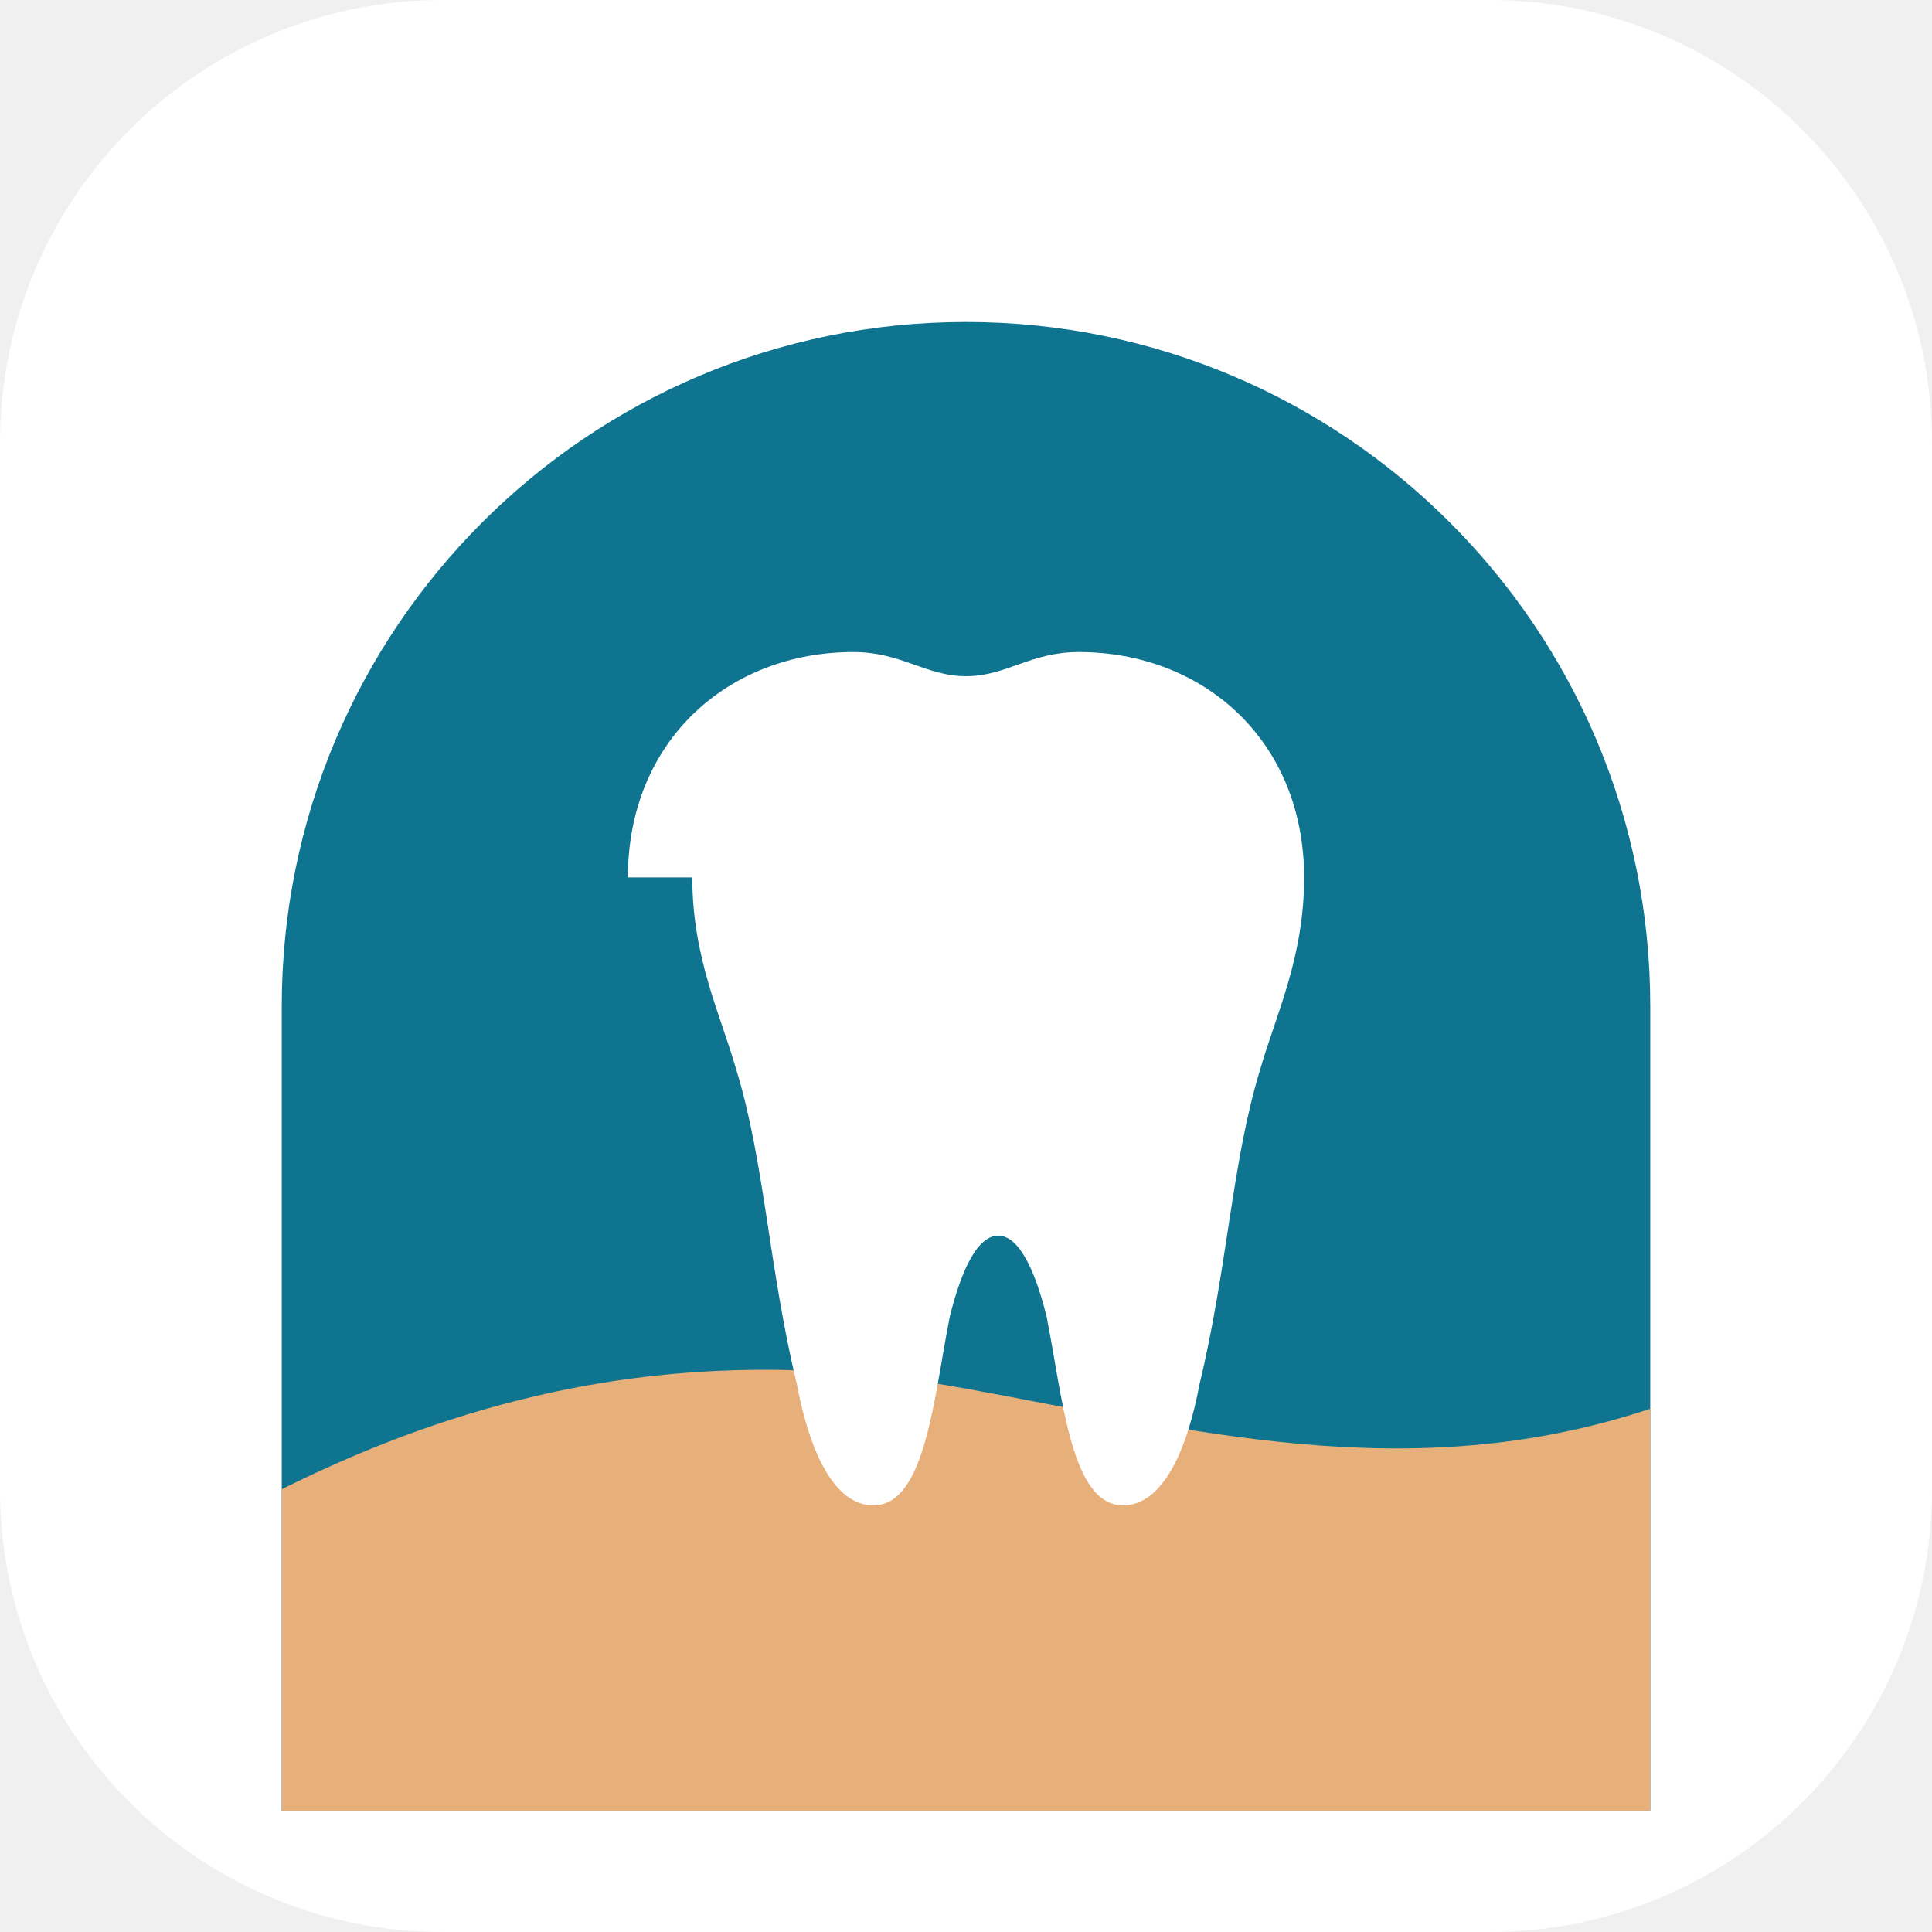
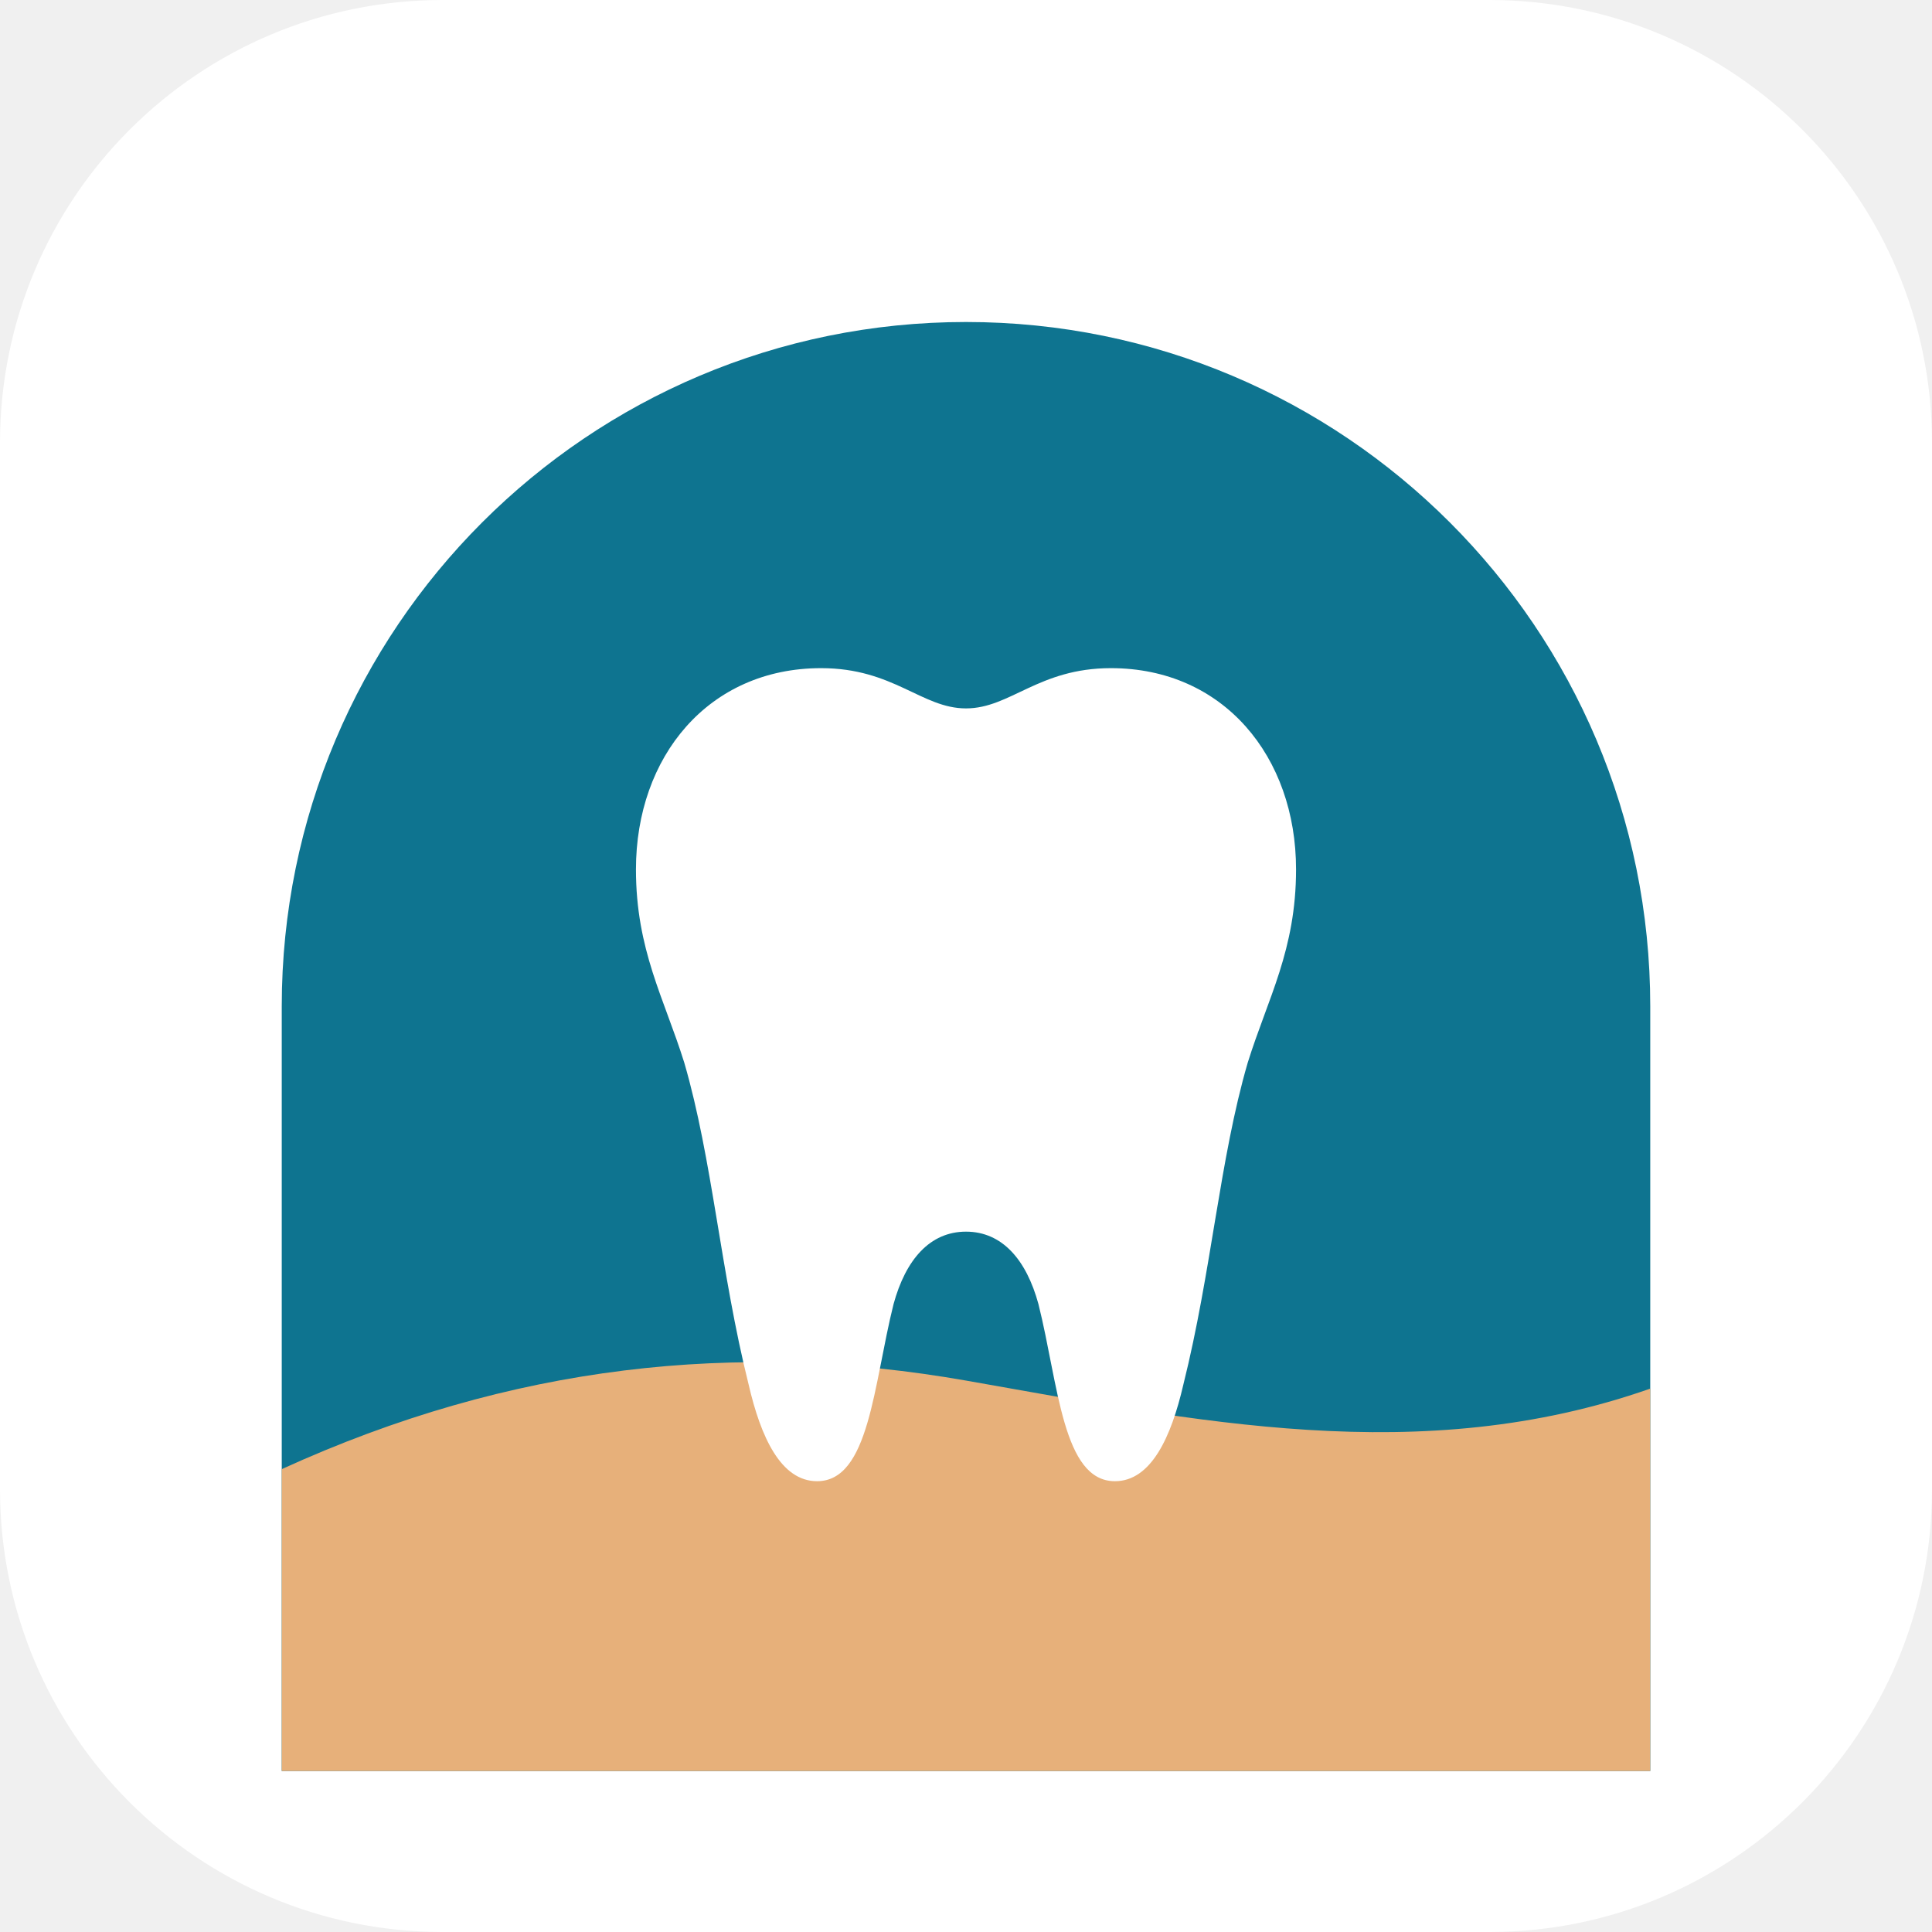
<svg xmlns="http://www.w3.org/2000/svg" viewBox="0 0 48 48">
  <rect width="48" height="48" rx="11" fill="#ffffff" />
-   <path d="M7 45V25a17 17 0 0 1 34 0v20z" fill="#0e7490" />
-   <path d="M7 45v-8c6-3 11.5-3.5 17-2.5S35 37 41 35v10z" fill="#e7b07a" />
-   <path d="M15.6 21.8c0-3.4 2.5-5.6 5.6-5.6 1.2 0 1.8.6 2.8.6s1.6-.6 2.8-.6c3.1 0 5.6 2.2 5.6 5.6 0 2-.7 3.4-1.1 4.8-.7 2.3-.8 4.9-1.5 7.8-.3 1.6-.9 3-1.9 3-1.3 0-1.5-2.7-1.9-4.7-.3-1.2-.7-2-1.2-2s-.9.8-1.2 2c-.4 2-.6 4.7-1.9 4.7-1 0-1.6-1.4-1.9-3-.7-2.9-.8-5.5-1.5-7.8-.4-1.4-1.1-2.8-1.1-4.8z" fill="#fff" />
+   <path d="M7 44V25a17 17 0 0 1 34 0v19z" fill="#0e7490" />
+   <path d="M7 44v-7.5c5.7-2.6 11.3-3.2 17-2.2s11.3 2.2 17 .2V44z" fill="#e7b07a" />
+   <path d="M24 17.6C22.9 17.6 22.2 16.6 20.4 16.6C17.6 16.6 15.8 18.8 15.8 21.6C15.8 23.6 16.5 24.8 17 26.4C17.7 28.8 17.9 31.6 18.6 34.4C18.9 35.7 19.4 36.8 20.3 36.8C21.6 36.8 21.7 34.4 22.2 32.4C22.5 31.3 23.1 30.6 24 30.6C24.9 30.6 25.5 31.3 25.8 32.4C26.3 34.4 26.4 36.8 27.7 36.8C28.6 36.8 29.1 35.7 29.4 34.4C30.1 31.6 30.3 28.8 31 26.4C31.5 24.8 32.2 23.6 32.2 21.6C32.2 18.8 30.4 16.6 27.6 16.6C25.8 16.6 25.1 17.6 24 17.6Z" fill="#ffffff" />
</svg>
